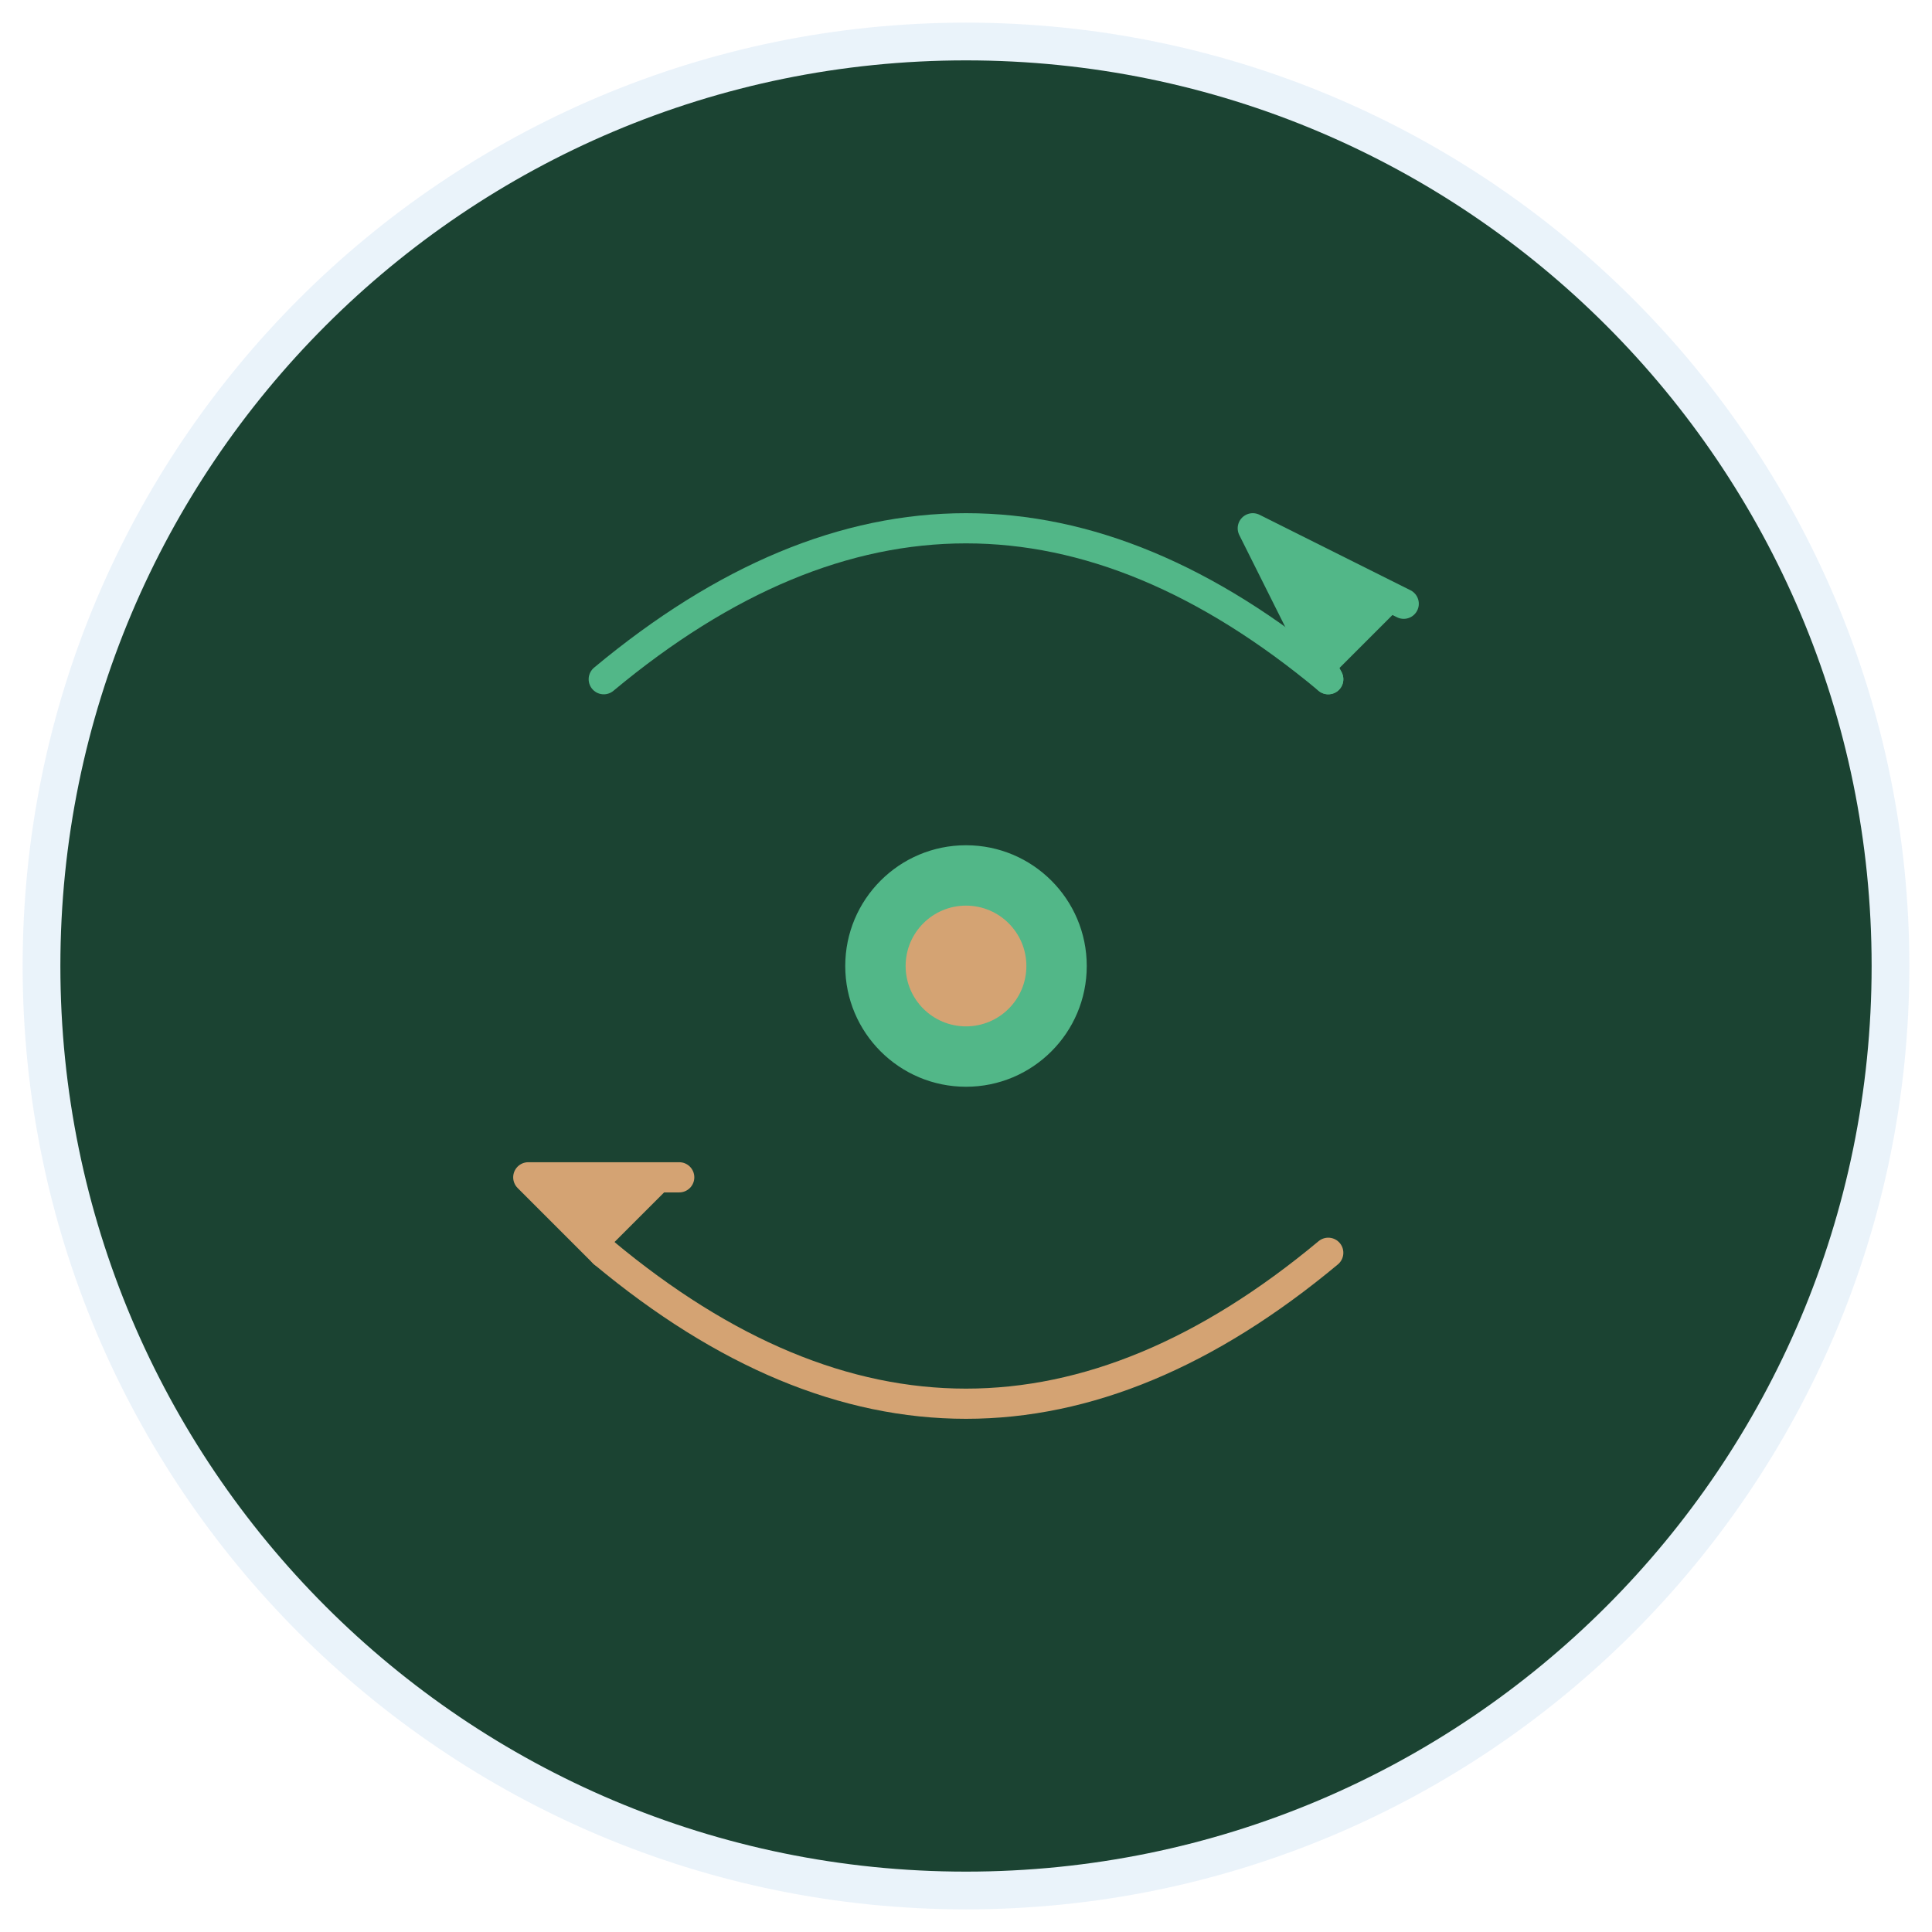
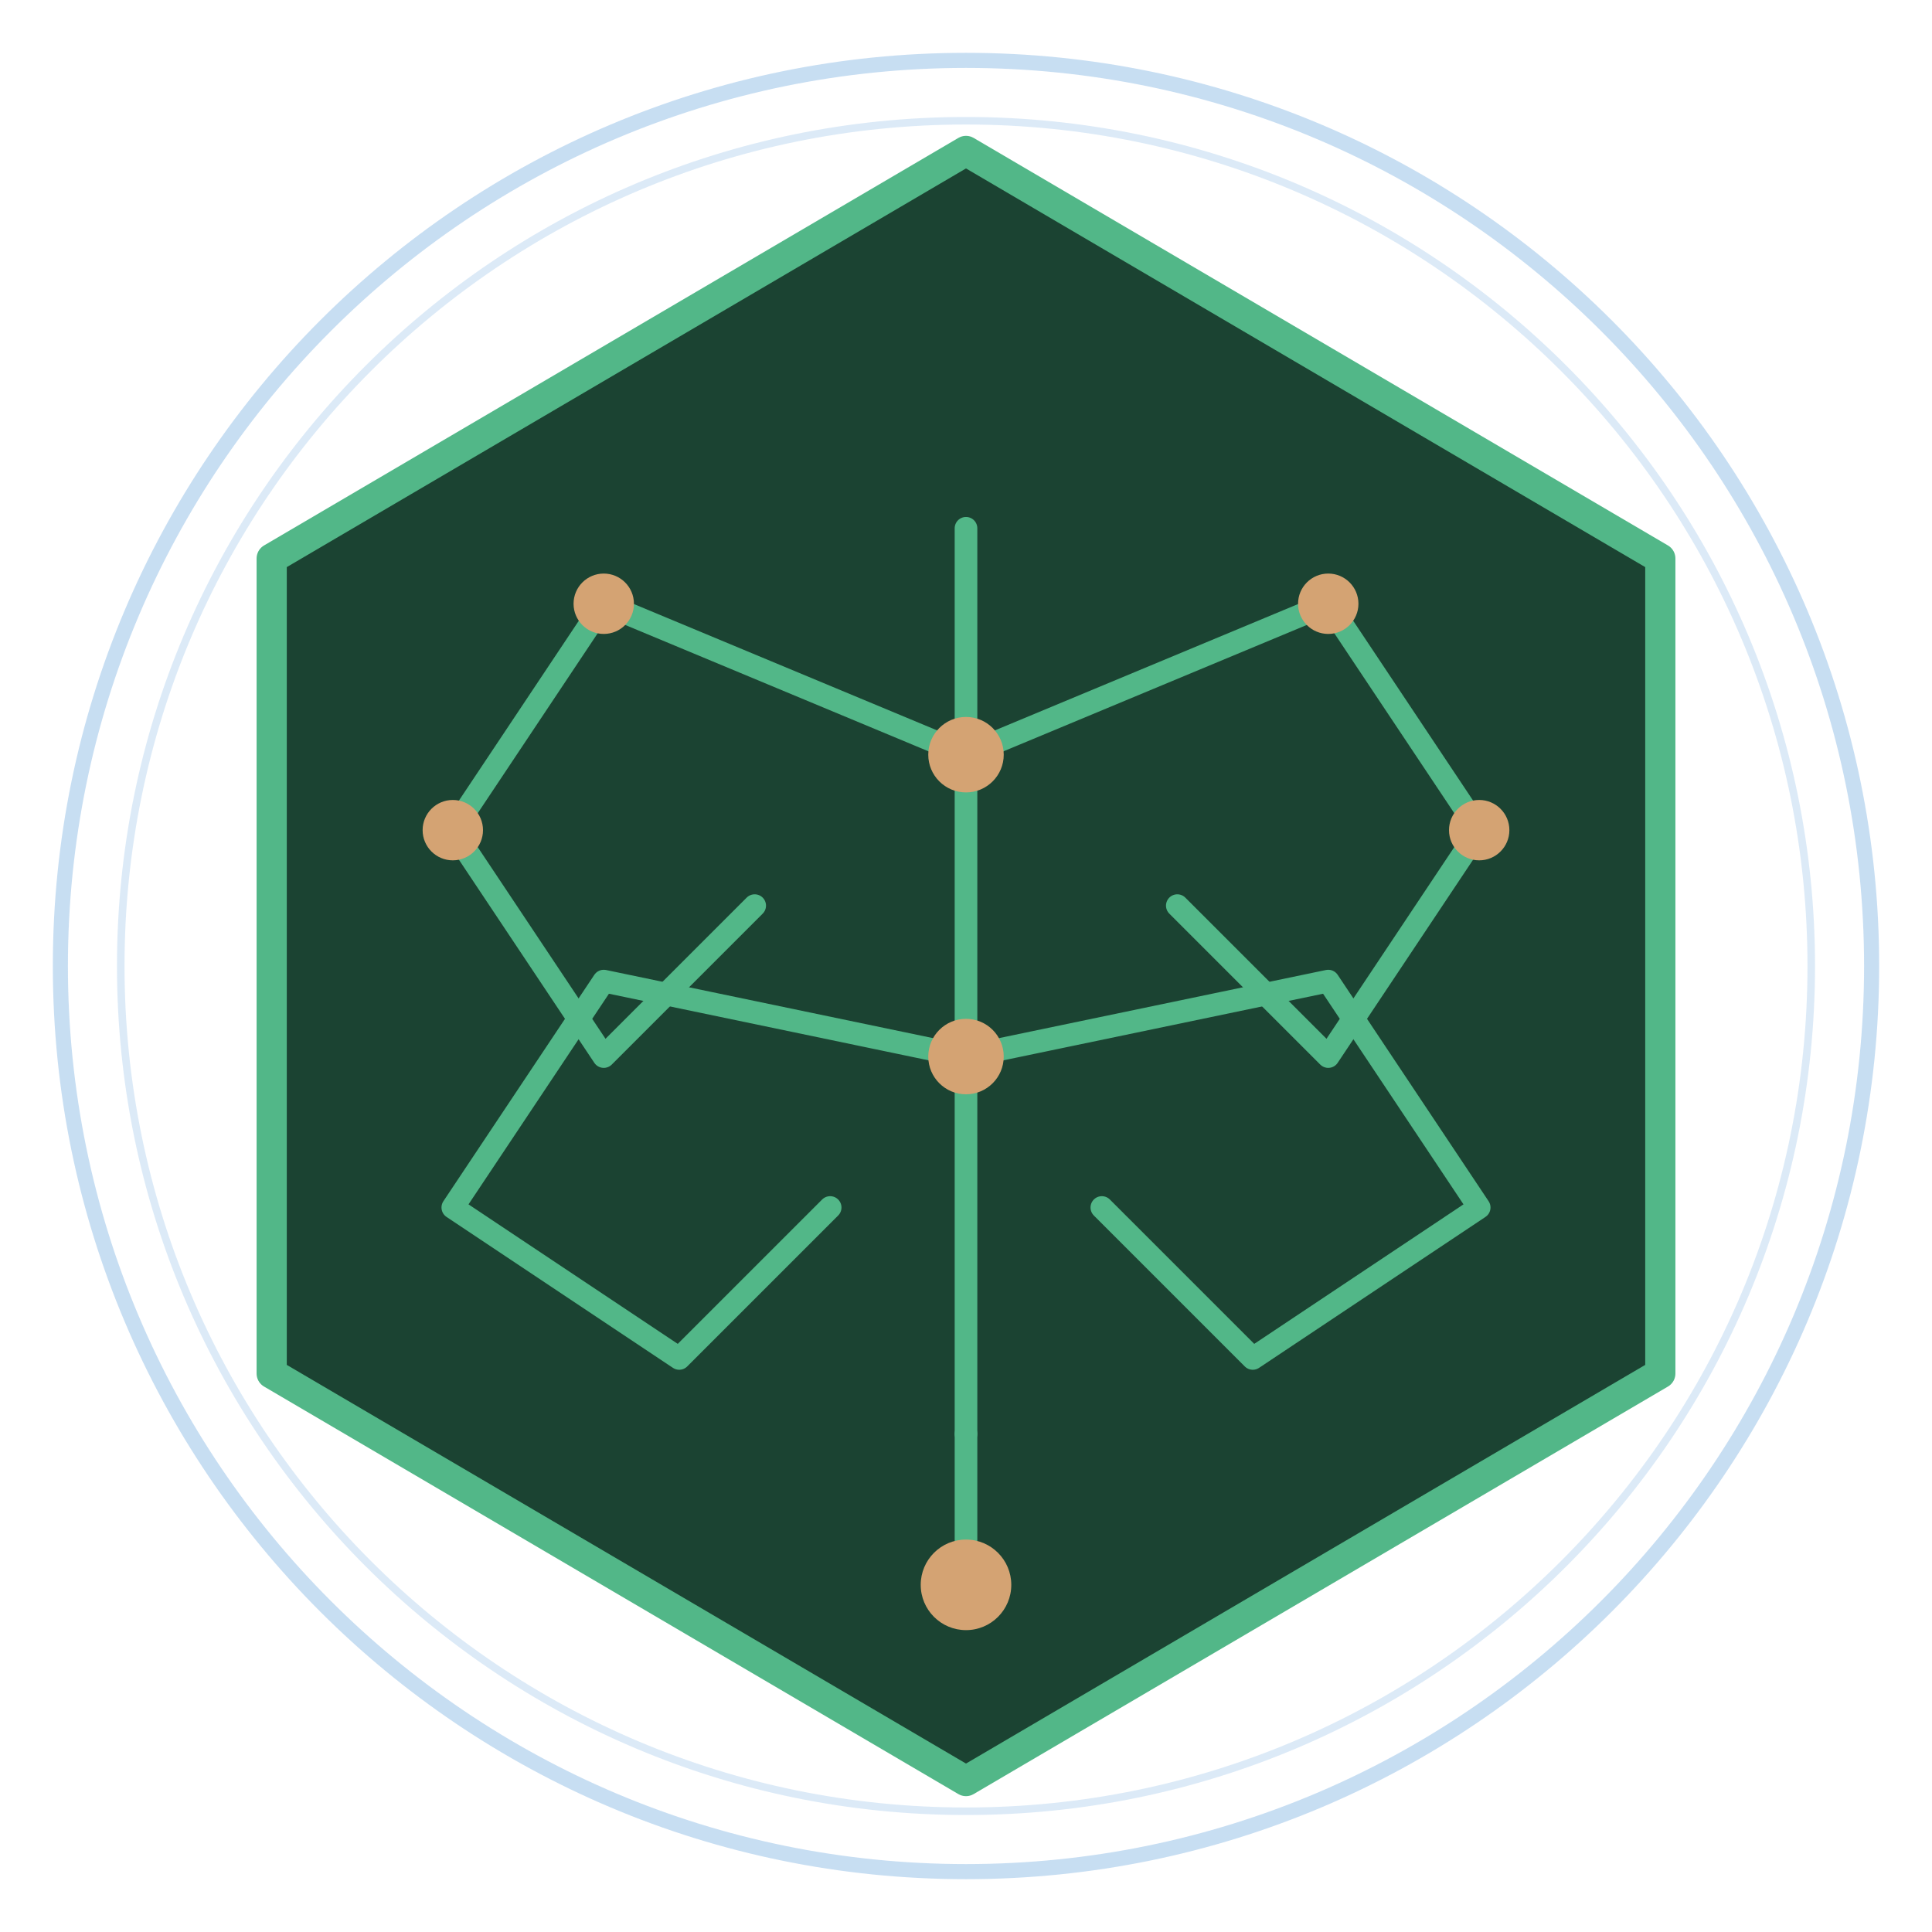
<svg xmlns="http://www.w3.org/2000/svg" viewBox="0 0 512 512">
-   <circle cx="256" cy="256" r="250" fill="#74ACDF" opacity="0.15" />
-   <circle cx="256" cy="256" r="240" fill="#1B4332" />
-   <g stroke-width="8" stroke-linecap="round" stroke-linejoin="round" fill="none">
-     <path d="M160 180 Q256 100 352 180" stroke="#52B788" />
-     <path d="M352 180 L332 140 L372 160" stroke="#52B788" fill="#52B788" />
-     <path d="M352 332 Q256 412 160 332" stroke="#D4A373" />
-     <path d="M160 332 L140 312 L180 312" stroke="#D4A373" fill="#D4A373" />
+   <circle cx="256" cy="256" r="240" fill="none" stroke="#74ACDF" stroke-width="4" opacity="0.4" />
+   <circle cx="256" cy="256" r="224" fill="none" stroke="#74ACDF" stroke-width="2" opacity="0.25" />
+   <path d="M256 40 L440 148 L440 364 L256 472 L72 364 L72 148 Z" fill="#1B4332" stroke="#52B788" stroke-width="8" stroke-linejoin="round" />
+   <g stroke="#52B788" stroke-width="6" fill="none" stroke-linecap="round" stroke-linejoin="round">
+     <path d="M256 140 L256 380" />
+     <path d="M256 200 L160 160 L120 220 L160 280 L200 240" />
+     <path d="M256 280 L160 260 L120 320 L180 360 L220 320" />
+     <path d="M256 200 L352 160 L392 220 L352 280 L312 240" />
+     <path d="M256 280 L352 260 L392 320 L332 360 L292 320" />
+     <path d="M256 380 L256 420" />
  </g>
-   <circle cx="256" cy="256" r="36" fill="#52B788" stroke="#1B4332" stroke-width="8" />
-   <circle cx="256" cy="256" r="16" fill="#D4A373" />
+   <circle cx="256" cy="200" r="10" fill="#D4A373" />
+   <circle cx="256" cy="280" r="10" fill="#D4A373" />
+   <circle cx="160" cy="160" r="8" fill="#D4A373" />
+   <circle cx="352" cy="160" r="8" fill="#D4A373" />
+   <circle cx="120" cy="220" r="8" fill="#D4A373" />
+   <circle cx="392" cy="220" r="8" fill="#D4A373" />
+   <circle cx="256" cy="420" r="12" fill="#D4A373" />
</svg>
